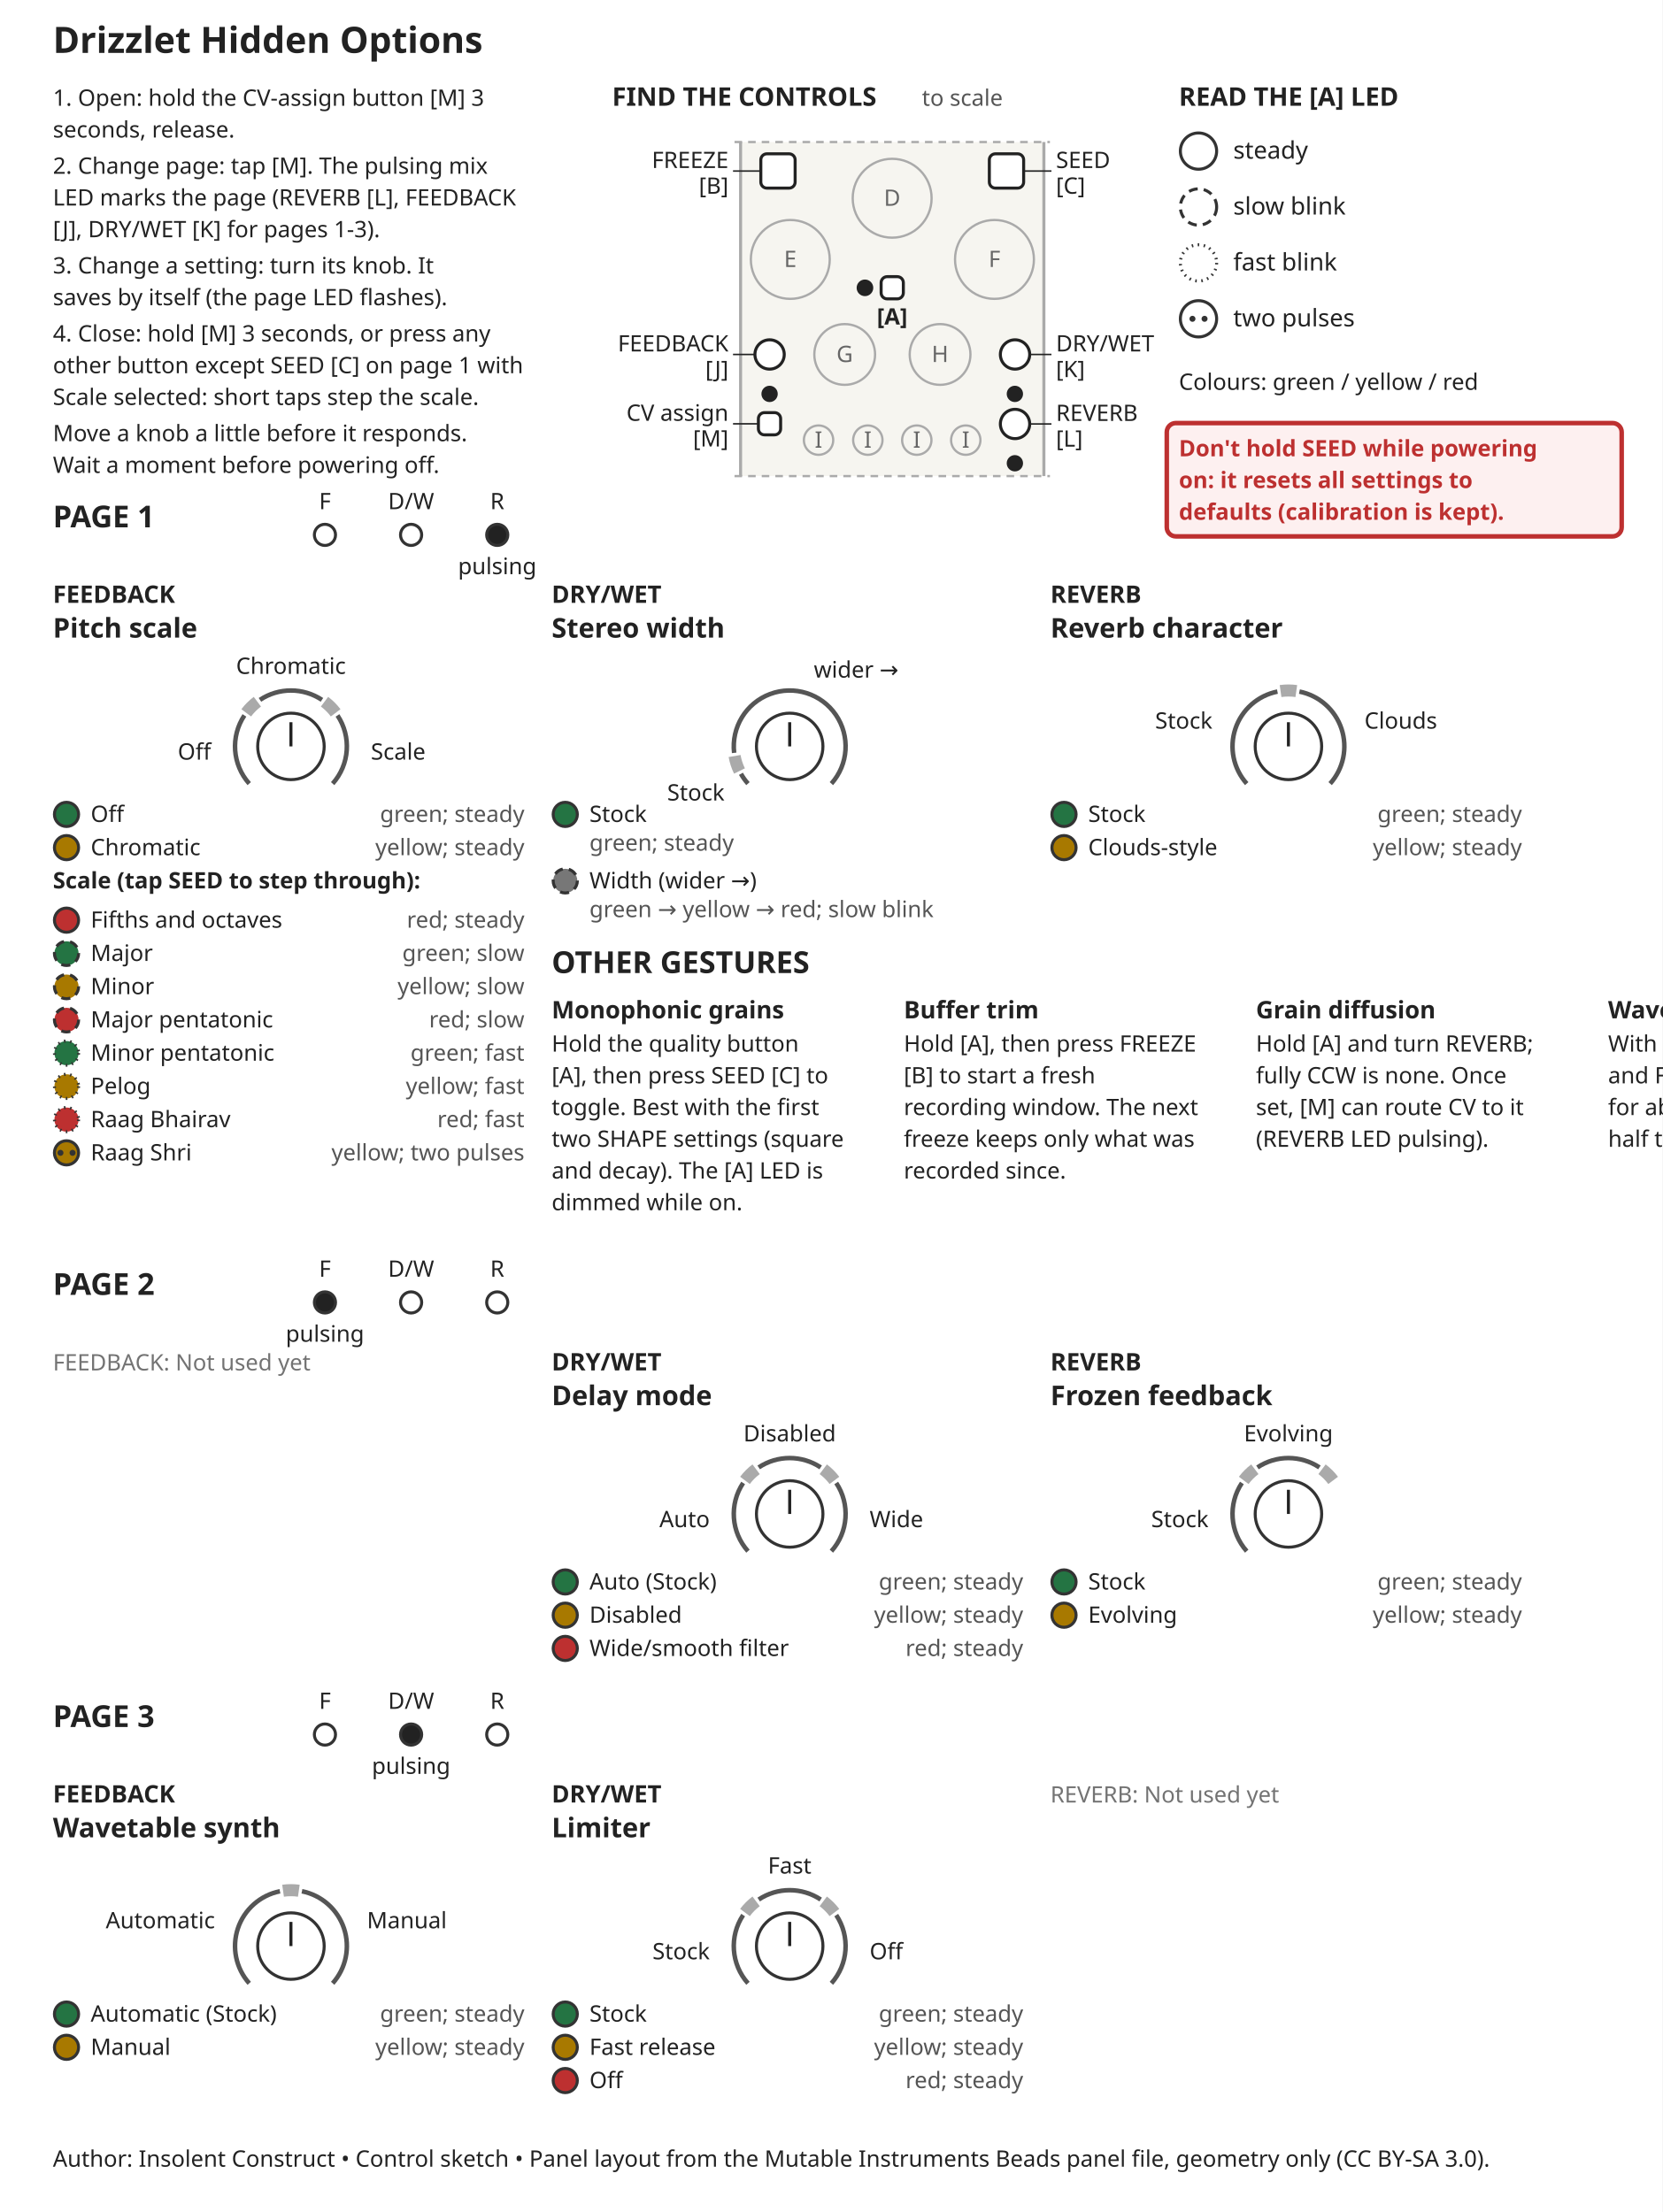
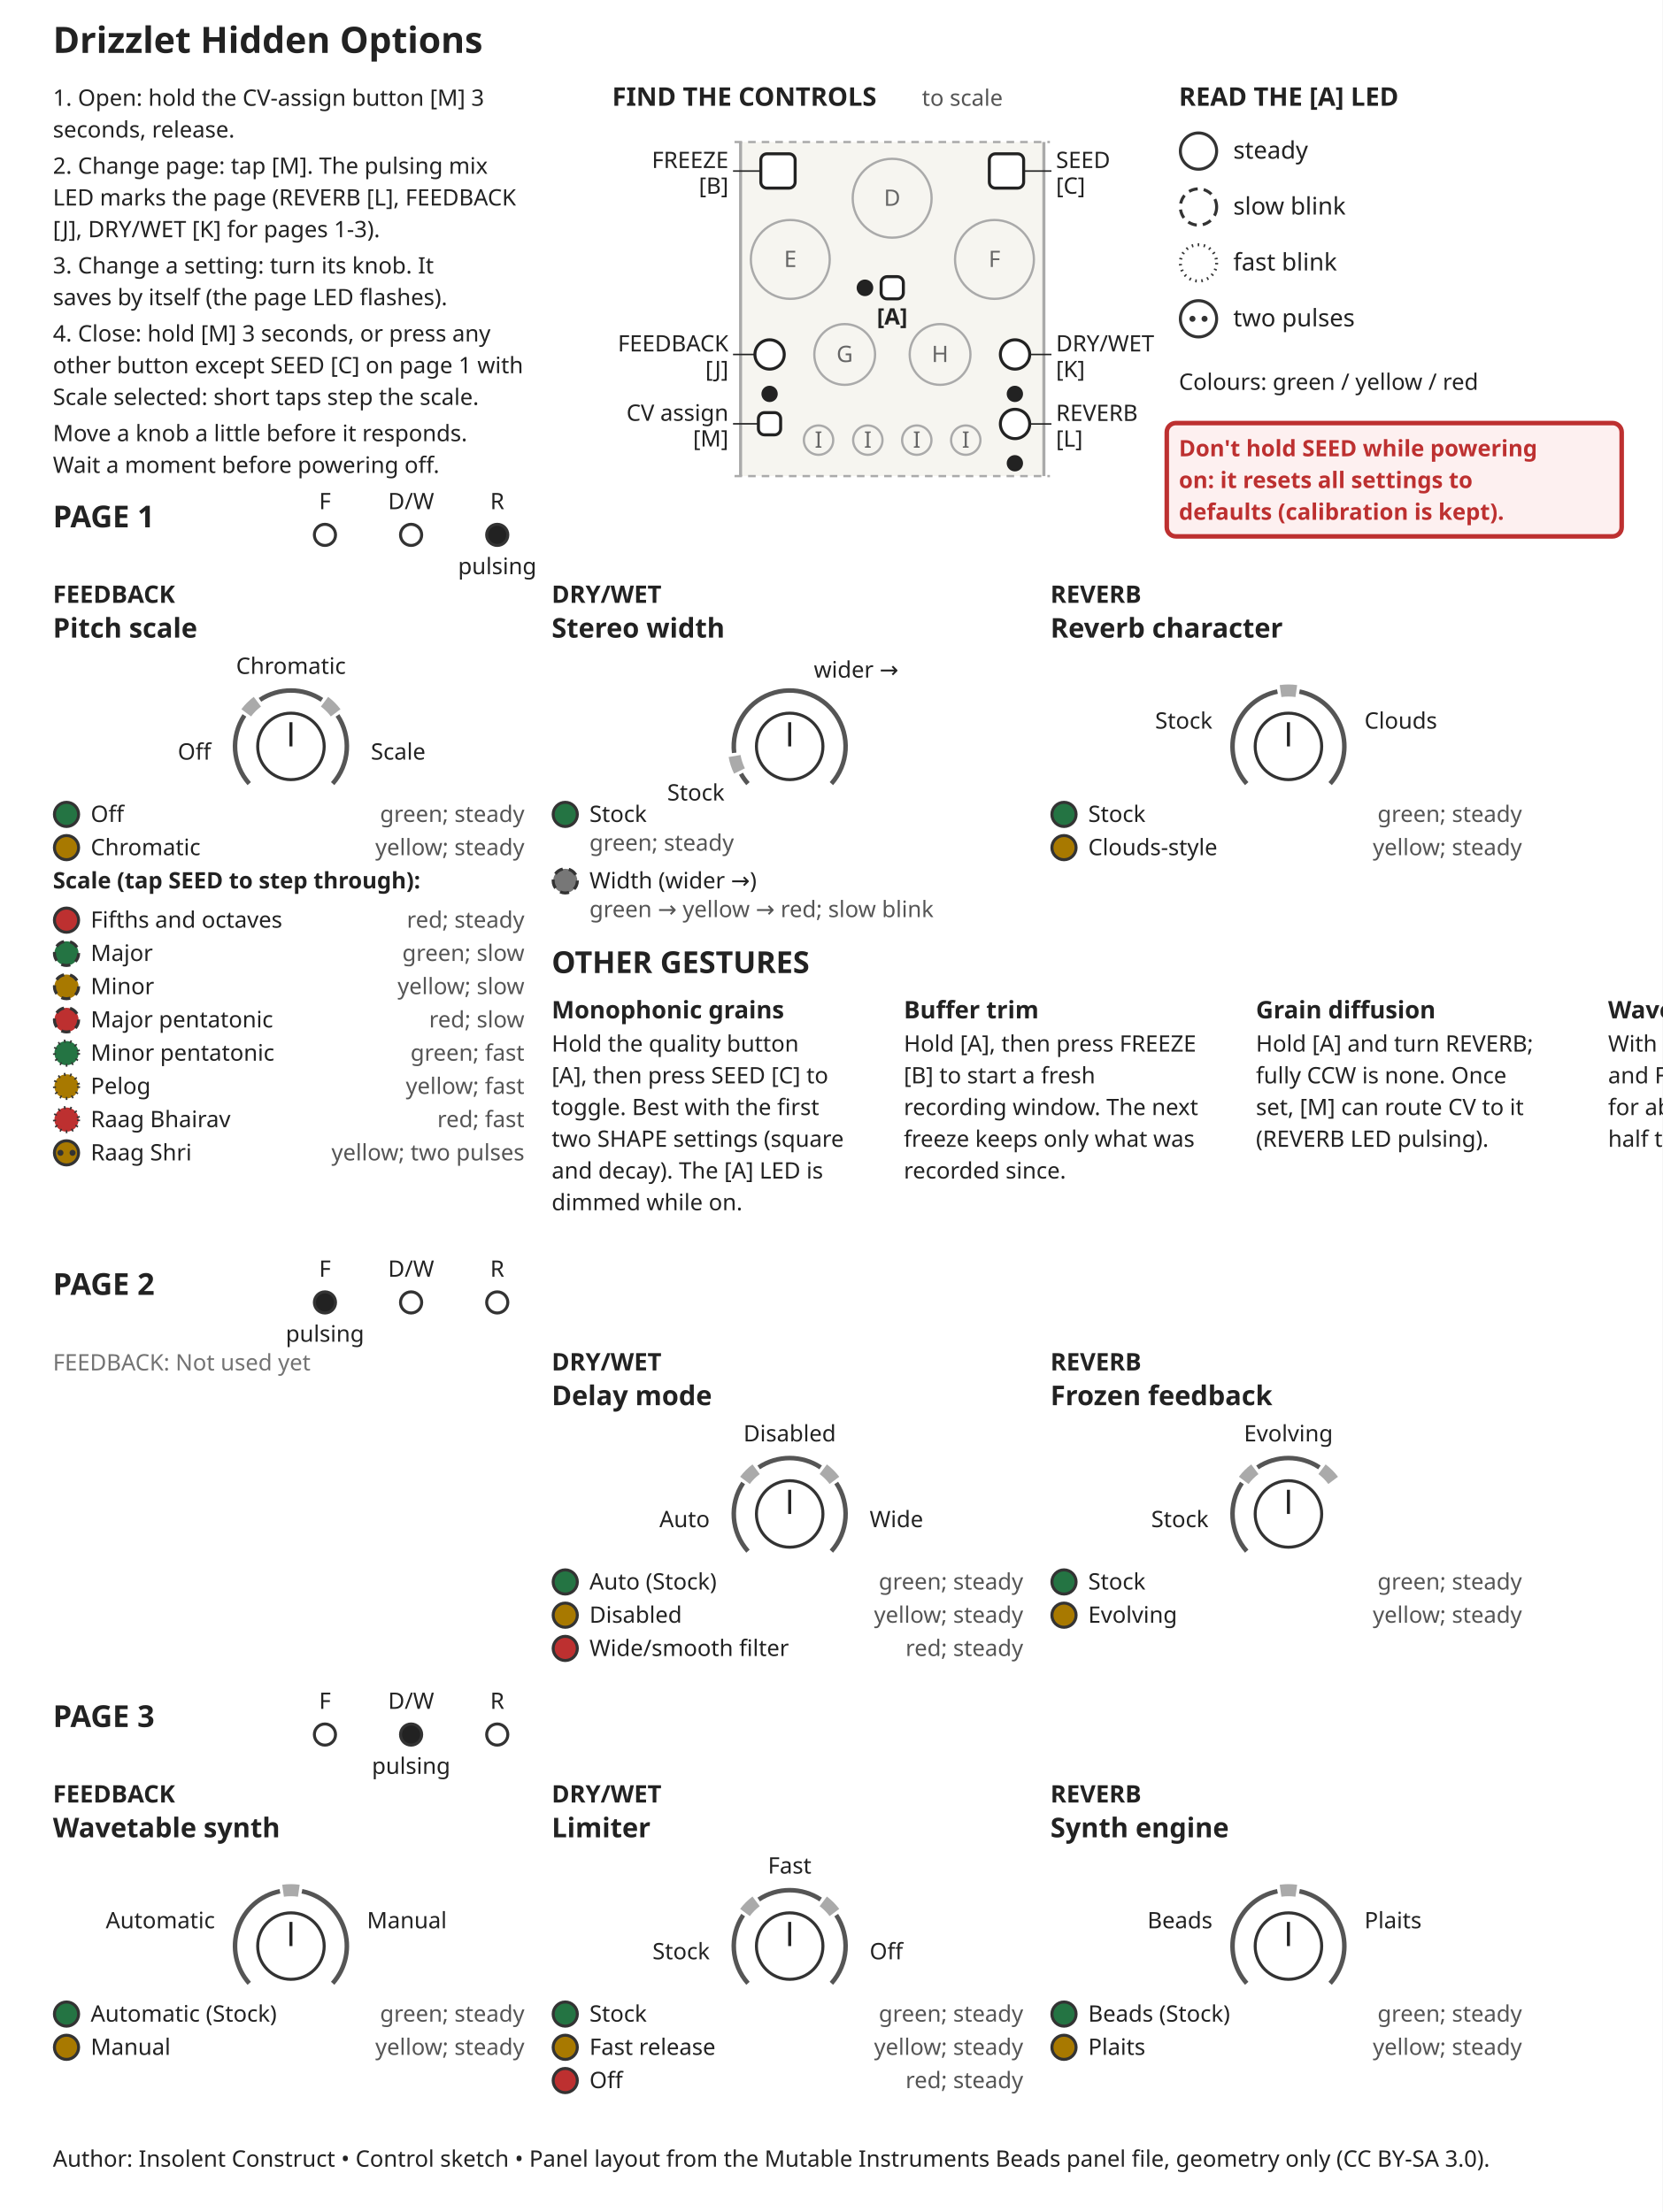
<svg xmlns="http://www.w3.org/2000/svg" width="190mm" height="252.87mm" viewBox="0 0 1100 1464" role="img" aria-labelledby="title desc">
  <rect width="100%" height="100%" fill="white" />
  <g font-family="sans-serif" fill="#222">
    <text x="35" y="35" font-size="24" font-weight="bold" fill="#222" text-anchor="start">Drizzlet Hidden Options</text>
    <text x="35" y="70" font-size="15" font-weight="normal" fill="#222" text-anchor="start">1. Open: hold the CV-assign button [M] 3</text>
    <text x="35" y="91" font-size="15" font-weight="normal" fill="#222" text-anchor="start">seconds, release.</text>
    <text x="35" y="115" font-size="15" font-weight="normal" fill="#222" text-anchor="start">2. Change page: tap [M]. The pulsing mix</text>
    <text x="35" y="136" font-size="15" font-weight="normal" fill="#222" text-anchor="start">LED marks the page (REVERB [L], FEEDBACK</text>
    <text x="35" y="157" font-size="15" font-weight="normal" fill="#222" text-anchor="start">[J], DRY/WET [K] for pages 1-3).</text>
    <text x="35" y="181" font-size="15" font-weight="normal" fill="#222" text-anchor="start">3. Change a setting: turn its knob. It</text>
    <text x="35" y="202" font-size="15" font-weight="normal" fill="#222" text-anchor="start">saves by itself (the page LED flashes).</text>
    <text x="35" y="226" font-size="15" font-weight="normal" fill="#222" text-anchor="start">4. Close: hold [M] 3 seconds, or press any</text>
    <text x="35" y="247" font-size="15" font-weight="normal" fill="#222" text-anchor="start">other button except SEED [C] on page 1 with</text>
    <text x="35" y="268" font-size="15" font-weight="normal" fill="#222" text-anchor="start">Scale selected: short taps step the scale.</text>
    <text x="35" y="292" font-size="15" font-weight="normal" fill="#222" text-anchor="start">Move a knob a little before it responds.</text>
    <text x="35" y="313" font-size="15" font-weight="normal" fill="#222" text-anchor="start">Wait a moment before powering off.</text>
    <text x="405" y="70" font-size="17" font-weight="bold" fill="#222" text-anchor="start">FIND THE CONTROLS</text>
    <text x="610" y="70" font-size="15" font-weight="normal" fill="#555" text-anchor="start">to scale</text>
    <rect x="490.0" y="94.0" width="200.7" height="221.1" fill="#f6f5f0" />
    <line x1="486.0" y1="94.0" x2="694.7" y2="94.0" stroke="#aaa" stroke-width="1.5" stroke-dasharray="5 4" />
    <line x1="486.0" y1="315.1" x2="694.7" y2="315.1" stroke="#aaa" stroke-width="1.5" stroke-dasharray="5 4" />
    <line x1="490.0" y1="94.0" x2="490.0" y2="315.1" stroke="#aaa" stroke-width="2" />
    <line x1="690.7" y1="94.0" x2="690.7" y2="315.1" stroke="#aaa" stroke-width="2" />
    <circle cx="541.6" cy="291.3" r="9.7" fill="none" stroke="#aaa" stroke-width="1.5" />
    <text x="541.6" y="296.3" font-size="15" font-weight="normal" fill="#666" text-anchor="middle">I</text>
    <circle cx="574.2" cy="291.3" r="9.7" fill="none" stroke="#aaa" stroke-width="1.5" />
    <text x="574.2" y="296.3" font-size="15" font-weight="normal" fill="#666" text-anchor="middle">I</text>
    <circle cx="606.6" cy="291.3" r="9.7" fill="none" stroke="#aaa" stroke-width="1.5" />
    <text x="606.6" y="296.3" font-size="15" font-weight="normal" fill="#666" text-anchor="middle">I</text>
    <circle cx="639.0" cy="291.3" r="9.7" fill="none" stroke="#aaa" stroke-width="1.5" />
    <text x="639.0" y="296.3" font-size="15" font-weight="normal" fill="#666" text-anchor="middle">I</text>
    <circle cx="558.9" cy="234.6" r="20.1" fill="none" stroke="#aaa" stroke-width="1.5" />
    <text x="558.9" y="239.6" font-size="15" font-weight="normal" fill="#666" text-anchor="middle">G</text>
    <circle cx="522.9" cy="171.7" r="26.1" fill="none" stroke="#aaa" stroke-width="1.5" />
    <text x="522.9" y="176.7" font-size="15" font-weight="normal" fill="#666" text-anchor="middle">E</text>
    <circle cx="658.0" cy="171.7" r="26.1" fill="none" stroke="#aaa" stroke-width="1.5" />
    <text x="658.0" y="176.7" font-size="15" font-weight="normal" fill="#666" text-anchor="middle">F</text>
    <rect x="583.0" y="183.1" width="14.7" height="14.7" rx="4" fill="white" stroke="#222" stroke-width="2" />
    <circle cx="572.3" cy="190.5" r="4.5" fill="#222" stroke="#222" stroke-width="2" />
    <rect x="501.8" y="273.1" width="14.7" height="14.7" rx="4" fill="white" stroke="#222" stroke-width="2" />
    <circle cx="622.0" cy="234.6" r="20.1" fill="none" stroke="#aaa" stroke-width="1.5" />
    <text x="622.0" y="239.6" font-size="15" font-weight="normal" fill="#666" text-anchor="middle">H</text>
    <circle cx="509.2" cy="234.6" r="9.7" fill="white" stroke="#222" stroke-width="2" />
    <circle cx="671.6" cy="234.6" r="9.7" fill="white" stroke="#222" stroke-width="2" />
    <circle cx="671.6" cy="280.6" r="9.7" fill="white" stroke="#222" stroke-width="2" />
    <circle cx="590.3" cy="131.2" r="26.1" fill="none" stroke="#aaa" stroke-width="1.5" />
    <text x="590.3" y="136.2" font-size="15" font-weight="normal" fill="#666" text-anchor="middle">D</text>
    <rect x="503.4" y="101.8" width="22.7" height="22.7" rx="4" fill="white" stroke="#222" stroke-width="2" />
    <rect x="654.6" y="101.8" width="22.7" height="22.7" rx="4" fill="white" stroke="#222" stroke-width="2" />
    <circle cx="509.2" cy="260.7" r="4.4" fill="#222" stroke="#222" stroke-width="2" />
    <circle cx="671.5" cy="260.7" r="4.4" fill="#222" stroke="#222" stroke-width="2" />
    <circle cx="671.5" cy="306.6" r="4.4" fill="#222" stroke="#222" stroke-width="2" />
    <text x="482.0" y="111.2" font-size="15" font-weight="normal" fill="#222" text-anchor="end">FREEZE</text>
    <text x="482.0" y="128.2" font-size="15" font-weight="normal" fill="#222" text-anchor="end">[B]</text>
    <line x1="485.0" y1="113.2" x2="503.4" y2="113.2" stroke="#222" stroke-width="1" />
    <text x="698.7" y="111.2" font-size="15" font-weight="normal" fill="#222" text-anchor="start">SEED</text>
    <text x="698.7" y="128.2" font-size="15" font-weight="normal" fill="#222" text-anchor="start">[C]</text>
    <line x1="695.7" y1="113.2" x2="677.3" y2="113.2" stroke="#222" stroke-width="1" />
    <text x="590.3" y="214.8" font-size="15" font-weight="bold" fill="#222" text-anchor="middle">[A]</text>
    <text x="482.0" y="232.6" font-size="15" font-weight="normal" fill="#222" text-anchor="end">FEEDBACK</text>
    <text x="482.0" y="249.6" font-size="15" font-weight="normal" fill="#222" text-anchor="end">[J]</text>
    <line x1="485.0" y1="234.6" x2="499.6" y2="234.6" stroke="#222" stroke-width="1" />
    <text x="482.0" y="278.5" font-size="15" font-weight="normal" fill="#222" text-anchor="end">CV assign</text>
    <text x="482.0" y="295.5" font-size="15" font-weight="normal" fill="#222" text-anchor="end">[M]</text>
    <line x1="485.0" y1="280.5" x2="501.8" y2="280.5" stroke="#222" stroke-width="1" />
    <text x="698.7" y="232.6" font-size="15" font-weight="normal" fill="#222" text-anchor="start">DRY/WET</text>
    <text x="698.7" y="249.6" font-size="15" font-weight="normal" fill="#222" text-anchor="start">[K]</text>
    <line x1="695.7" y1="234.6" x2="681.2" y2="234.6" stroke="#222" stroke-width="1" />
    <text x="698.7" y="278.6" font-size="15" font-weight="normal" fill="#222" text-anchor="start">REVERB</text>
    <text x="698.7" y="295.6" font-size="15" font-weight="normal" fill="#222" text-anchor="start">[L]</text>
    <line x1="695.7" y1="280.6" x2="681.2" y2="280.6" stroke="#222" stroke-width="1" />
    <text x="780" y="70" font-size="17" font-weight="bold" fill="#222" text-anchor="start">READ THE [A] LED</text>
    <circle cx="793" cy="100" r="12" fill="white" stroke="#333" stroke-width="2" />
    <text x="816" y="105" font-size="16" font-weight="normal" fill="#222" text-anchor="start">steady</text>
    <circle cx="793" cy="137" r="12" fill="white" stroke="#333" stroke-width="2" stroke-dasharray="6 4" />
    <text x="816" y="142" font-size="16" font-weight="normal" fill="#222" text-anchor="start">slow blink</text>
    <circle cx="793" cy="174" r="12" fill="white" stroke="#333" stroke-width="2" stroke-dasharray="1 3" />
    <text x="816" y="179" font-size="16" font-weight="normal" fill="#222" text-anchor="start">fast blink</text>
    <circle cx="793" cy="211" r="12" fill="white" stroke="#333" stroke-width="2" />
    <circle cx="789" cy="211" r="1" fill="#222" stroke="#333" stroke-width="2" />
    <circle cx="797" cy="211" r="1" fill="#222" stroke="#333" stroke-width="2" />
    <text x="816" y="216" font-size="16" font-weight="normal" fill="#222" text-anchor="start">two pulses</text>
    <text x="780" y="258" font-size="15" font-weight="normal" fill="#222" text-anchor="start">Colours: green / yellow / red</text>
    <rect x="772" y="280" width="301" height="75" rx="6" fill="#fdf0f0" stroke="#bd3030" stroke-width="3" />
    <text x="780" y="302" font-size="15" font-weight="bold" fill="#bd3030" text-anchor="start">Don't hold SEED while powering</text>
    <text x="780" y="323" font-size="15" font-weight="bold" fill="#bd3030" text-anchor="start">on: it resets all settings to</text>
    <text x="780" y="344" font-size="15" font-weight="bold" fill="#bd3030" text-anchor="start">defaults (calibration is kept).</text>
    <text x="35" y="349" font-size="20" font-weight="bold" fill="#222" text-anchor="start">PAGE 1</text>
    <text x="215" y="337" font-size="15" font-weight="normal" fill="#222" text-anchor="middle">F</text>
    <circle cx="215" cy="354" r="7" fill="white" stroke="#333" stroke-width="2" />
    <text x="272" y="337" font-size="15" font-weight="normal" fill="#222" text-anchor="middle">D/W</text>
    <circle cx="272" cy="354" r="7" fill="white" stroke="#333" stroke-width="2" />
    <text x="329" y="337" font-size="15" font-weight="normal" fill="#222" text-anchor="middle">R</text>
    <circle cx="329" cy="354" r="7" fill="#222" stroke="#333" stroke-width="2" />
    <text x="329" y="380" font-size="15" font-weight="normal" fill="#222" text-anchor="middle">pulsing</text>
    <text x="35" y="399" font-size="16" font-weight="bold" fill="#222" text-anchor="start">FEEDBACK</text>
    <text x="35" y="422" font-size="18" font-weight="bold" fill="#222" text-anchor="start">Pitch scale</text>
    <circle cx="192.5" cy="494" r="22" fill="white" stroke="#333" stroke-width="2" />
    <path d="M 192.5 494 v -16" stroke="#222" stroke-width="2" />
    <path d="M 164.900 518.642 A 37 37 0 0 1 161.703 473.492" fill="none" stroke="#555" stroke-width="3" />
    <text x="139.63" y="502.74" font-size="15" font-weight="normal" fill="#222" text-anchor="end">Off</text>
    <path d="M 171.992 463.203 A 37 37 0 0 1 213.008 463.203" fill="none" stroke="#555" stroke-width="3" />
    <text x="192.5" y="446.0" font-size="15" font-weight="normal" fill="#222" text-anchor="middle">Chromatic</text>
    <path d="M 223.297 473.492 A 37 37 0 0 1 220.100 518.642" fill="none" stroke="#555" stroke-width="3" />
    <text x="245.37" y="502.74" font-size="15" font-weight="normal" fill="#222" text-anchor="start">Scale</text>
    <path d="M 162.912 471.784 A 37 37 0 0 1 170.284 464.412" fill="none" stroke="#aaa" stroke-width="8" />
    <path d="M 214.716 464.412 A 37 37 0 0 1 222.088 471.784" fill="none" stroke="#aaa" stroke-width="8" />
    <circle cx="44" cy="539" r="8" fill="#247443" stroke="#333" stroke-width="2" />
    <text x="60" y="544" font-size="15" font-weight="normal" fill="#222" text-anchor="start">Off</text>
    <text x="347" y="544" font-size="15" font-weight="normal" fill="#555" text-anchor="end">green; steady</text>
    <circle cx="44" cy="561" r="8" fill="#a87900" stroke="#333" stroke-width="2" />
    <text x="60" y="566" font-size="15" font-weight="normal" fill="#222" text-anchor="start">Chromatic</text>
    <text x="347" y="566" font-size="15" font-weight="normal" fill="#555" text-anchor="end">yellow; steady</text>
    <text x="35" y="588" font-size="15" font-weight="bold" fill="#222" text-anchor="start">Scale (tap SEED to step through):</text>
    <circle cx="44" cy="609" r="8" fill="#bd3030" stroke="#333" stroke-width="2" />
    <text x="60" y="614" font-size="15" font-weight="normal" fill="#222" text-anchor="start">Fifths and octaves</text>
    <text x="347" y="614" font-size="15" font-weight="normal" fill="#555" text-anchor="end">red; steady</text>
    <circle cx="44" cy="631" r="8" fill="#247443" stroke="#333" stroke-width="2" stroke-dasharray="6 4" />
    <text x="60" y="636" font-size="15" font-weight="normal" fill="#222" text-anchor="start">Major</text>
    <text x="347" y="636" font-size="15" font-weight="normal" fill="#555" text-anchor="end">green; slow</text>
    <circle cx="44" cy="653" r="8" fill="#a87900" stroke="#333" stroke-width="2" stroke-dasharray="6 4" />
    <text x="60" y="658" font-size="15" font-weight="normal" fill="#222" text-anchor="start">Minor</text>
    <text x="347" y="658" font-size="15" font-weight="normal" fill="#555" text-anchor="end">yellow; slow</text>
    <circle cx="44" cy="675" r="8" fill="#bd3030" stroke="#333" stroke-width="2" stroke-dasharray="6 4" />
    <text x="60" y="680" font-size="15" font-weight="normal" fill="#222" text-anchor="start">Major pentatonic</text>
    <text x="347" y="680" font-size="15" font-weight="normal" fill="#555" text-anchor="end">red; slow</text>
    <circle cx="44" cy="697" r="8" fill="#247443" stroke="#333" stroke-width="2" stroke-dasharray="1 3" />
    <text x="60" y="702" font-size="15" font-weight="normal" fill="#222" text-anchor="start">Minor pentatonic</text>
    <text x="347" y="702" font-size="15" font-weight="normal" fill="#555" text-anchor="end">green; fast</text>
    <circle cx="44" cy="719" r="8" fill="#a87900" stroke="#333" stroke-width="2" stroke-dasharray="1 3" />
    <text x="60" y="724" font-size="15" font-weight="normal" fill="#222" text-anchor="start">Pelog</text>
    <text x="347" y="724" font-size="15" font-weight="normal" fill="#555" text-anchor="end">yellow; fast</text>
    <circle cx="44" cy="741" r="8" fill="#bd3030" stroke="#333" stroke-width="2" stroke-dasharray="1 3" />
    <text x="60" y="746" font-size="15" font-weight="normal" fill="#222" text-anchor="start">Raag Bhairav</text>
    <text x="347" y="746" font-size="15" font-weight="normal" fill="#555" text-anchor="end">red; fast</text>
    <circle cx="44" cy="763" r="8" fill="#a87900" stroke="#333" stroke-width="2" />
    <circle cx="40" cy="763" r="1" fill="#222" stroke="#333" stroke-width="2" />
    <circle cx="48" cy="763" r="1" fill="#222" stroke="#333" stroke-width="2" />
    <text x="60" y="768" font-size="15" font-weight="normal" fill="#222" text-anchor="start">Raag Shri</text>
    <text x="347" y="768" font-size="15" font-weight="normal" fill="#555" text-anchor="end">yellow; two pulses</text>
    <text x="365" y="399" font-size="16" font-weight="bold" fill="#222" text-anchor="start">DRY/WET</text>
    <text x="365" y="422" font-size="18" font-weight="bold" fill="#222" text-anchor="start">Stereo width</text>
    <circle cx="522.5" cy="494" r="22" fill="white" stroke="#333" stroke-width="2" />
    <path d="M 522.5 494 v -16" stroke="#222" stroke-width="2" />
    <path d="M 494.900 518.642 A 37 37 0 0 1 490.246 512.130" fill="none" stroke="#555" stroke-width="3" />
    <text x="479.38" y="529.81" font-size="15" font-weight="normal" fill="#222" text-anchor="end">Stock</text>
    <path d="M 485.750 498.291 A 37 37 0 1 1 550.100 518.642" fill="none" stroke="#555" stroke-width="3" />
    <text x="538.48" y="448.47" font-size="15" font-weight="normal" fill="#222" text-anchor="start">wider →</text>
    <path d="M 489.273 510.278 A 37 37 0 0 1 486.051 500.361" fill="none" stroke="#aaa" stroke-width="8" />
    <circle cx="374" cy="539" r="8" fill="#247443" stroke="#333" stroke-width="2" />
    <text x="390" y="544" font-size="15" font-weight="normal" fill="#222" text-anchor="start">Stock</text>
    <text x="390" y="563" font-size="15" font-weight="normal" fill="#555" text-anchor="start">green; steady</text>
    <circle cx="374" cy="583" r="8" fill="#777" stroke="#333" stroke-width="2" stroke-dasharray="6 4" />
    <text x="390" y="588" font-size="15" font-weight="normal" fill="#222" text-anchor="start">Width (wider →)</text>
    <text x="390" y="607" font-size="15" font-weight="normal" fill="#555" text-anchor="start">green → yellow → red; slow blink</text>
    <text x="695" y="399" font-size="16" font-weight="bold" fill="#222" text-anchor="start">REVERB</text>
    <text x="695" y="422" font-size="18" font-weight="bold" fill="#222" text-anchor="start">Reverb character</text>
    <circle cx="852.5" cy="494" r="22" fill="white" stroke="#333" stroke-width="2" />
    <path d="M 852.5 494 v -16" stroke="#222" stroke-width="2" />
    <path d="M 824.900 518.642 A 37 37 0 0 1 845.225 457.722" fill="none" stroke="#555" stroke-width="3" />
    <text x="802.22" y="482.23" font-size="15" font-weight="normal" fill="#222" text-anchor="end">Stock</text>
    <path d="M 859.775 457.722 A 37 37 0 0 1 880.100 518.642" fill="none" stroke="#555" stroke-width="3" />
    <text x="902.78" y="482.23" font-size="15" font-weight="normal" fill="#222" text-anchor="start">Clouds</text>
    <path d="M 847.287 457.369 A 37 37 0 0 1 857.713 457.369" fill="none" stroke="#aaa" stroke-width="8" />
    <circle cx="704" cy="539" r="8" fill="#247443" stroke="#333" stroke-width="2" />
    <text x="720" y="544" font-size="15" font-weight="normal" fill="#222" text-anchor="start">Stock</text>
    <text x="1007" y="544" font-size="15" font-weight="normal" fill="#555" text-anchor="end">green; steady</text>
    <circle cx="704" cy="561" r="8" fill="#a87900" stroke="#333" stroke-width="2" />
    <text x="720" y="566" font-size="15" font-weight="normal" fill="#222" text-anchor="start">Clouds-style</text>
    <text x="1007" y="566" font-size="15" font-weight="normal" fill="#555" text-anchor="end">yellow; steady</text>
    <text x="365" y="644" font-size="20" font-weight="bold" fill="#222" text-anchor="start">OTHER GESTURES</text>
    <text x="365" y="674" font-size="16" font-weight="bold" fill="#222" text-anchor="start">Monophonic grains</text>
    <text x="365" y="696" font-size="15" font-weight="normal" fill="#222" text-anchor="start">Hold the quality button</text>
    <text x="365" y="717" font-size="15" font-weight="normal" fill="#222" text-anchor="start">[A], then press SEED [C] to</text>
    <text x="365" y="738" font-size="15" font-weight="normal" fill="#222" text-anchor="start">toggle. Best with the first</text>
    <text x="365" y="759" font-size="15" font-weight="normal" fill="#222" text-anchor="start">two SHAPE settings (square</text>
    <text x="365" y="780" font-size="15" font-weight="normal" fill="#222" text-anchor="start">and decay). The [A] LED is</text>
    <text x="365" y="801" font-size="15" font-weight="normal" fill="#222" text-anchor="start">dimmed while on.</text>
    <text x="598" y="674" font-size="16" font-weight="bold" fill="#222" text-anchor="start">Buffer trim</text>
    <text x="598" y="696" font-size="15" font-weight="normal" fill="#222" text-anchor="start">Hold [A], then press FREEZE</text>
    <text x="598" y="717" font-size="15" font-weight="normal" fill="#222" text-anchor="start">[B] to start a fresh</text>
    <text x="598" y="738" font-size="15" font-weight="normal" fill="#222" text-anchor="start">recording window. The next</text>
    <text x="598" y="759" font-size="15" font-weight="normal" fill="#222" text-anchor="start">freeze keeps only what was</text>
    <text x="598" y="780" font-size="15" font-weight="normal" fill="#222" text-anchor="start">recorded since.</text>
    <text x="831" y="674" font-size="16" font-weight="bold" fill="#222" text-anchor="start">Grain diffusion</text>
    <text x="831" y="696" font-size="15" font-weight="normal" fill="#222" text-anchor="start">Hold [A] and turn REVERB;</text>
    <text x="831" y="717" font-size="15" font-weight="normal" fill="#222" text-anchor="start">fully CCW is none. Once</text>
    <text x="831" y="738" font-size="15" font-weight="normal" fill="#222" text-anchor="start">set, [M] can route CV to it</text>
    <text x="831" y="759" font-size="15" font-weight="normal" fill="#222" text-anchor="start">(REVERB LED pulsing).</text>
    <text x="1064" y="674" font-size="16" font-weight="bold" fill="#222" text-anchor="start">Wavetable synth (Manual)</text>
    <text x="1064" y="696" font-size="15" font-weight="normal" fill="#222" text-anchor="start">With both inputs unplugged</text>
    <text x="1064" y="717" font-size="15" font-weight="normal" fill="#222" text-anchor="start">and FREEZE off, hold [A]</text>
    <text x="1064" y="738" font-size="15" font-weight="normal" fill="#222" text-anchor="start">for about a second and a</text>
    <text x="1064" y="759" font-size="15" font-weight="normal" fill="#222" text-anchor="start">half to start or stop it.</text>
    <text x="35" y="857" font-size="20" font-weight="bold" fill="#222" text-anchor="start">PAGE 2</text>
    <text x="215" y="845" font-size="15" font-weight="normal" fill="#222" text-anchor="middle">F</text>
    <circle cx="215" cy="862" r="7" fill="#222" stroke="#333" stroke-width="2" />
    <text x="215" y="888" font-size="15" font-weight="normal" fill="#222" text-anchor="middle">pulsing</text>
    <text x="272" y="845" font-size="15" font-weight="normal" fill="#222" text-anchor="middle">D/W</text>
    <circle cx="272" cy="862" r="7" fill="white" stroke="#333" stroke-width="2" />
    <text x="329" y="845" font-size="15" font-weight="normal" fill="#222" text-anchor="middle">R</text>
    <circle cx="329" cy="862" r="7" fill="white" stroke="#333" stroke-width="2" />
    <text x="35" y="907" font-size="15" font-weight="normal" fill="#737373" text-anchor="start">FEEDBACK: Not used yet</text>
    <text x="365" y="907" font-size="16" font-weight="bold" fill="#222" text-anchor="start">DRY/WET</text>
    <text x="365" y="930" font-size="18" font-weight="bold" fill="#222" text-anchor="start">Delay mode</text>
    <circle cx="522.5" cy="1002" r="22" fill="white" stroke="#333" stroke-width="2" />
    <path d="M 522.5 1002 v -16" stroke="#222" stroke-width="2" />
    <path d="M 494.900 1026.642 A 37 37 0 0 1 491.703 981.492" fill="none" stroke="#555" stroke-width="3" />
    <text x="469.63" y="1010.74" font-size="15" font-weight="normal" fill="#222" text-anchor="end">Auto</text>
    <path d="M 501.992 971.203 A 37 37 0 0 1 543.008 971.203" fill="none" stroke="#555" stroke-width="3" />
    <text x="522.5" y="954.0" font-size="15" font-weight="normal" fill="#222" text-anchor="middle">Disabled</text>
    <path d="M 553.297 981.492 A 37 37 0 0 1 550.100 1026.642" fill="none" stroke="#555" stroke-width="3" />
    <text x="575.37" y="1010.74" font-size="15" font-weight="normal" fill="#222" text-anchor="start">Wide</text>
    <path d="M 492.912 979.784 A 37 37 0 0 1 500.284 972.412" fill="none" stroke="#aaa" stroke-width="8" />
    <path d="M 544.716 972.412 A 37 37 0 0 1 552.088 979.784" fill="none" stroke="#aaa" stroke-width="8" />
    <circle cx="374" cy="1047" r="8" fill="#247443" stroke="#333" stroke-width="2" />
    <text x="390" y="1052" font-size="15" font-weight="normal" fill="#222" text-anchor="start">Auto (Stock)</text>
    <text x="677" y="1052" font-size="15" font-weight="normal" fill="#555" text-anchor="end">green; steady</text>
    <circle cx="374" cy="1069" r="8" fill="#a87900" stroke="#333" stroke-width="2" />
    <text x="390" y="1074" font-size="15" font-weight="normal" fill="#222" text-anchor="start">Disabled</text>
    <text x="677" y="1074" font-size="15" font-weight="normal" fill="#555" text-anchor="end">yellow; steady</text>
    <circle cx="374" cy="1091" r="8" fill="#bd3030" stroke="#333" stroke-width="2" />
    <text x="390" y="1096" font-size="15" font-weight="normal" fill="#222" text-anchor="start">Wide/smooth filter</text>
    <text x="677" y="1096" font-size="15" font-weight="normal" fill="#555" text-anchor="end">red; steady</text>
    <text x="695" y="907" font-size="16" font-weight="bold" fill="#222" text-anchor="start">REVERB</text>
    <text x="695" y="930" font-size="18" font-weight="bold" fill="#222" text-anchor="start">Frozen feedback</text>
    <circle cx="852.5" cy="1002" r="22" fill="white" stroke="#333" stroke-width="2" />
    <path d="M 852.5 1002 v -16" stroke="#222" stroke-width="2" />
    <path d="M 824.900 1026.642 A 37 37 0 0 1 821.703 981.492" fill="none" stroke="#555" stroke-width="3" />
    <text x="799.63" y="1010.74" font-size="15" font-weight="normal" fill="#222" text-anchor="end">Stock</text>
    <path d="M 831.992 971.203 A 37 37 0 0 1 873.008 971.203" fill="none" stroke="#555" stroke-width="3" />
    <text x="852.5" y="954.0" font-size="15" font-weight="normal" fill="#222" text-anchor="middle">Evolving</text>
    <path d="M 822.912 979.784 A 37 37 0 0 1 830.284 972.412" fill="none" stroke="#aaa" stroke-width="8" />
    <path d="M 874.716 972.412 A 37 37 0 0 1 882.088 979.784" fill="none" stroke="#aaa" stroke-width="8" />
    <circle cx="704" cy="1047" r="8" fill="#247443" stroke="#333" stroke-width="2" />
    <text x="720" y="1052" font-size="15" font-weight="normal" fill="#222" text-anchor="start">Stock</text>
    <text x="1007" y="1052" font-size="15" font-weight="normal" fill="#555" text-anchor="end">green; steady</text>
    <circle cx="704" cy="1069" r="8" fill="#a87900" stroke="#333" stroke-width="2" />
    <text x="720" y="1074" font-size="15" font-weight="normal" fill="#222" text-anchor="start">Evolving</text>
    <text x="1007" y="1074" font-size="15" font-weight="normal" fill="#555" text-anchor="end">yellow; steady</text>
    <text x="35" y="1143" font-size="20" font-weight="bold" fill="#222" text-anchor="start">PAGE 3</text>
    <text x="215" y="1131" font-size="15" font-weight="normal" fill="#222" text-anchor="middle">F</text>
    <circle cx="215" cy="1148" r="7" fill="white" stroke="#333" stroke-width="2" />
    <text x="272" y="1131" font-size="15" font-weight="normal" fill="#222" text-anchor="middle">D/W</text>
    <circle cx="272" cy="1148" r="7" fill="#222" stroke="#333" stroke-width="2" />
    <text x="272" y="1174" font-size="15" font-weight="normal" fill="#222" text-anchor="middle">pulsing</text>
    <text x="329" y="1131" font-size="15" font-weight="normal" fill="#222" text-anchor="middle">R</text>
    <circle cx="329" cy="1148" r="7" fill="white" stroke="#333" stroke-width="2" />
    <text x="35" y="1193" font-size="16" font-weight="bold" fill="#222" text-anchor="start">FEEDBACK</text>
    <text x="35" y="1216" font-size="18" font-weight="bold" fill="#222" text-anchor="start">Wavetable synth</text>
    <circle cx="192.5" cy="1288" r="22" fill="white" stroke="#333" stroke-width="2" />
    <path d="M 192.5 1288 v -16" stroke="#222" stroke-width="2" />
    <path d="M 164.900 1312.642 A 37 37 0 0 1 185.225 1251.722" fill="none" stroke="#555" stroke-width="3" />
    <text x="142.22" y="1276.23" font-size="15" font-weight="normal" fill="#222" text-anchor="end">Automatic</text>
    <path d="M 199.775 1251.722 A 37 37 0 0 1 220.100 1312.642" fill="none" stroke="#555" stroke-width="3" />
    <text x="242.78" y="1276.23" font-size="15" font-weight="normal" fill="#222" text-anchor="start">Manual</text>
    <path d="M 187.287 1251.369 A 37 37 0 0 1 197.713 1251.369" fill="none" stroke="#aaa" stroke-width="8" />
    <circle cx="44" cy="1333" r="8" fill="#247443" stroke="#333" stroke-width="2" />
    <text x="60" y="1338" font-size="15" font-weight="normal" fill="#222" text-anchor="start">Automatic (Stock)</text>
    <text x="347" y="1338" font-size="15" font-weight="normal" fill="#555" text-anchor="end">green; steady</text>
    <circle cx="44" cy="1355" r="8" fill="#a87900" stroke="#333" stroke-width="2" />
    <text x="60" y="1360" font-size="15" font-weight="normal" fill="#222" text-anchor="start">Manual</text>
    <text x="347" y="1360" font-size="15" font-weight="normal" fill="#555" text-anchor="end">yellow; steady</text>
    <text x="365" y="1193" font-size="16" font-weight="bold" fill="#222" text-anchor="start">DRY/WET</text>
    <text x="365" y="1216" font-size="18" font-weight="bold" fill="#222" text-anchor="start">Limiter</text>
    <circle cx="522.5" cy="1288" r="22" fill="white" stroke="#333" stroke-width="2" />
    <path d="M 522.5 1288 v -16" stroke="#222" stroke-width="2" />
    <path d="M 494.900 1312.642 A 37 37 0 0 1 491.703 1267.492" fill="none" stroke="#555" stroke-width="3" />
    <text x="469.63" y="1296.74" font-size="15" font-weight="normal" fill="#222" text-anchor="end">Stock</text>
    <path d="M 501.992 1257.203 A 37 37 0 0 1 543.008 1257.203" fill="none" stroke="#555" stroke-width="3" />
    <text x="522.5" y="1240.0" font-size="15" font-weight="normal" fill="#222" text-anchor="middle">Fast</text>
    <path d="M 553.297 1267.492 A 37 37 0 0 1 550.100 1312.642" fill="none" stroke="#555" stroke-width="3" />
    <text x="575.37" y="1296.74" font-size="15" font-weight="normal" fill="#222" text-anchor="start">Off</text>
    <path d="M 492.912 1265.784 A 37 37 0 0 1 500.284 1258.412" fill="none" stroke="#aaa" stroke-width="8" />
    <path d="M 544.716 1258.412 A 37 37 0 0 1 552.088 1265.784" fill="none" stroke="#aaa" stroke-width="8" />
    <circle cx="374" cy="1333" r="8" fill="#247443" stroke="#333" stroke-width="2" />
    <text x="390" y="1338" font-size="15" font-weight="normal" fill="#222" text-anchor="start">Stock</text>
    <text x="677" y="1338" font-size="15" font-weight="normal" fill="#555" text-anchor="end">green; steady</text>
    <circle cx="374" cy="1355" r="8" fill="#a87900" stroke="#333" stroke-width="2" />
    <text x="390" y="1360" font-size="15" font-weight="normal" fill="#222" text-anchor="start">Fast release</text>
    <text x="677" y="1360" font-size="15" font-weight="normal" fill="#555" text-anchor="end">yellow; steady</text>
    <circle cx="374" cy="1377" r="8" fill="#bd3030" stroke="#333" stroke-width="2" />
    <text x="390" y="1382" font-size="15" font-weight="normal" fill="#222" text-anchor="start">Off</text>
    <text x="677" y="1382" font-size="15" font-weight="normal" fill="#555" text-anchor="end">red; steady</text>
-     <text x="695" y="1193" font-size="15" font-weight="normal" fill="#737373" text-anchor="start">REVERB: Not used yet</text>
+     <text x="695" y="1193" font-size="16" font-weight="bold" fill="#222" text-anchor="start">REVERB</text>
+     <text x="695" y="1216" font-size="18" font-weight="bold" fill="#222" text-anchor="start">Synth engine</text>
+     <circle cx="852.5" cy="1288" r="22" fill="white" stroke="#333" stroke-width="2" />
+     <path d="M 852.5 1288 v -16" stroke="#222" stroke-width="2" />
+     <path d="M 824.900 1312.642 A 37 37 0 0 1 845.225 1251.722" fill="none" stroke="#555" stroke-width="3" />
+     <text x="802.22" y="1276.23" font-size="15" font-weight="normal" fill="#222" text-anchor="end">Beads</text>
+     <path d="M 859.775 1251.722 A 37 37 0 0 1 880.100 1312.642" fill="none" stroke="#555" stroke-width="3" />
+     <text x="902.78" y="1276.23" font-size="15" font-weight="normal" fill="#222" text-anchor="start">Plaits</text>
+     <path d="M 847.287 1251.369 A 37 37 0 0 1 857.713 1251.369" fill="none" stroke="#aaa" stroke-width="8" />
+     <circle cx="704" cy="1333" r="8" fill="#247443" stroke="#333" stroke-width="2" />
+     <text x="720" y="1338" font-size="15" font-weight="normal" fill="#222" text-anchor="start">Beads (Stock)</text>
+     <text x="1007" y="1338" font-size="15" font-weight="normal" fill="#555" text-anchor="end">green; steady</text>
+     <circle cx="704" cy="1355" r="8" fill="#a87900" stroke="#333" stroke-width="2" />
+     <text x="720" y="1360" font-size="15" font-weight="normal" fill="#222" text-anchor="start">Plaits</text>
+     <text x="1007" y="1360" font-size="15" font-weight="normal" fill="#555" text-anchor="end">yellow; steady</text>
    <text x="35" y="1434" font-size="15" font-weight="normal" fill="#222" text-anchor="start">Author: Insolent Construct • Control sketch • Panel layout from the Mutable Instruments Beads panel file, geometry only (CC BY-SA 3.0).</text>
  </g>
</svg>
